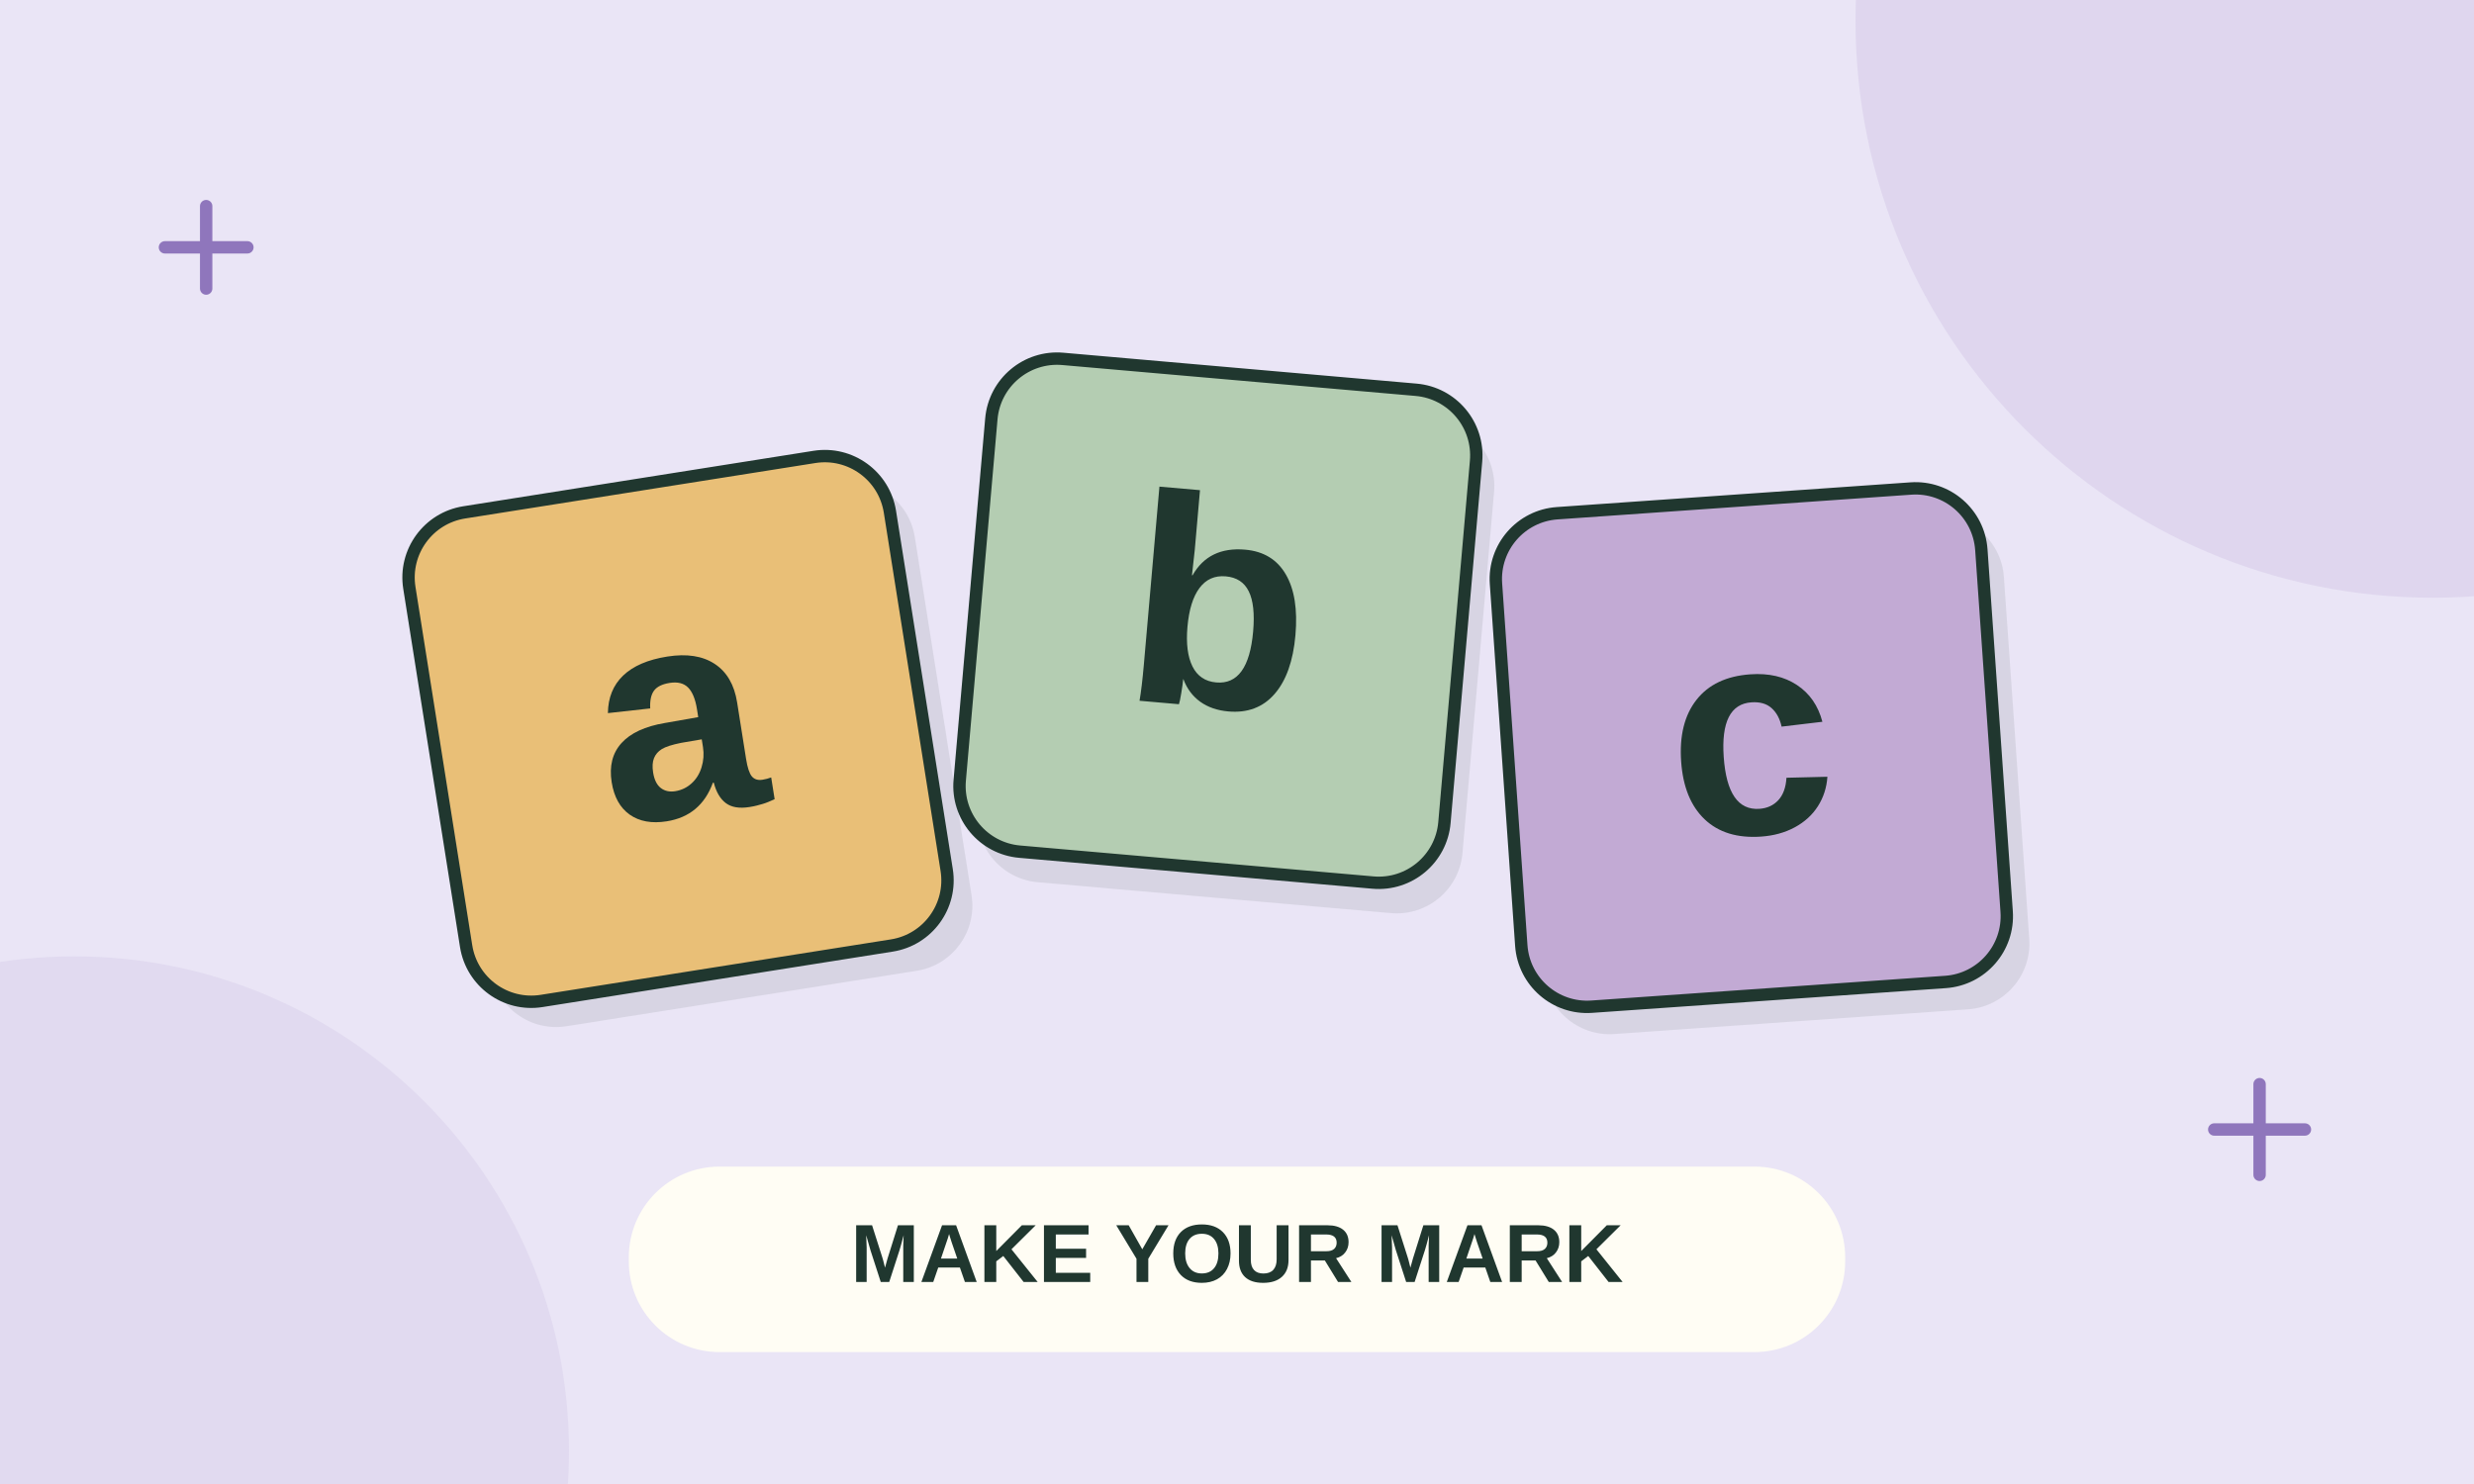
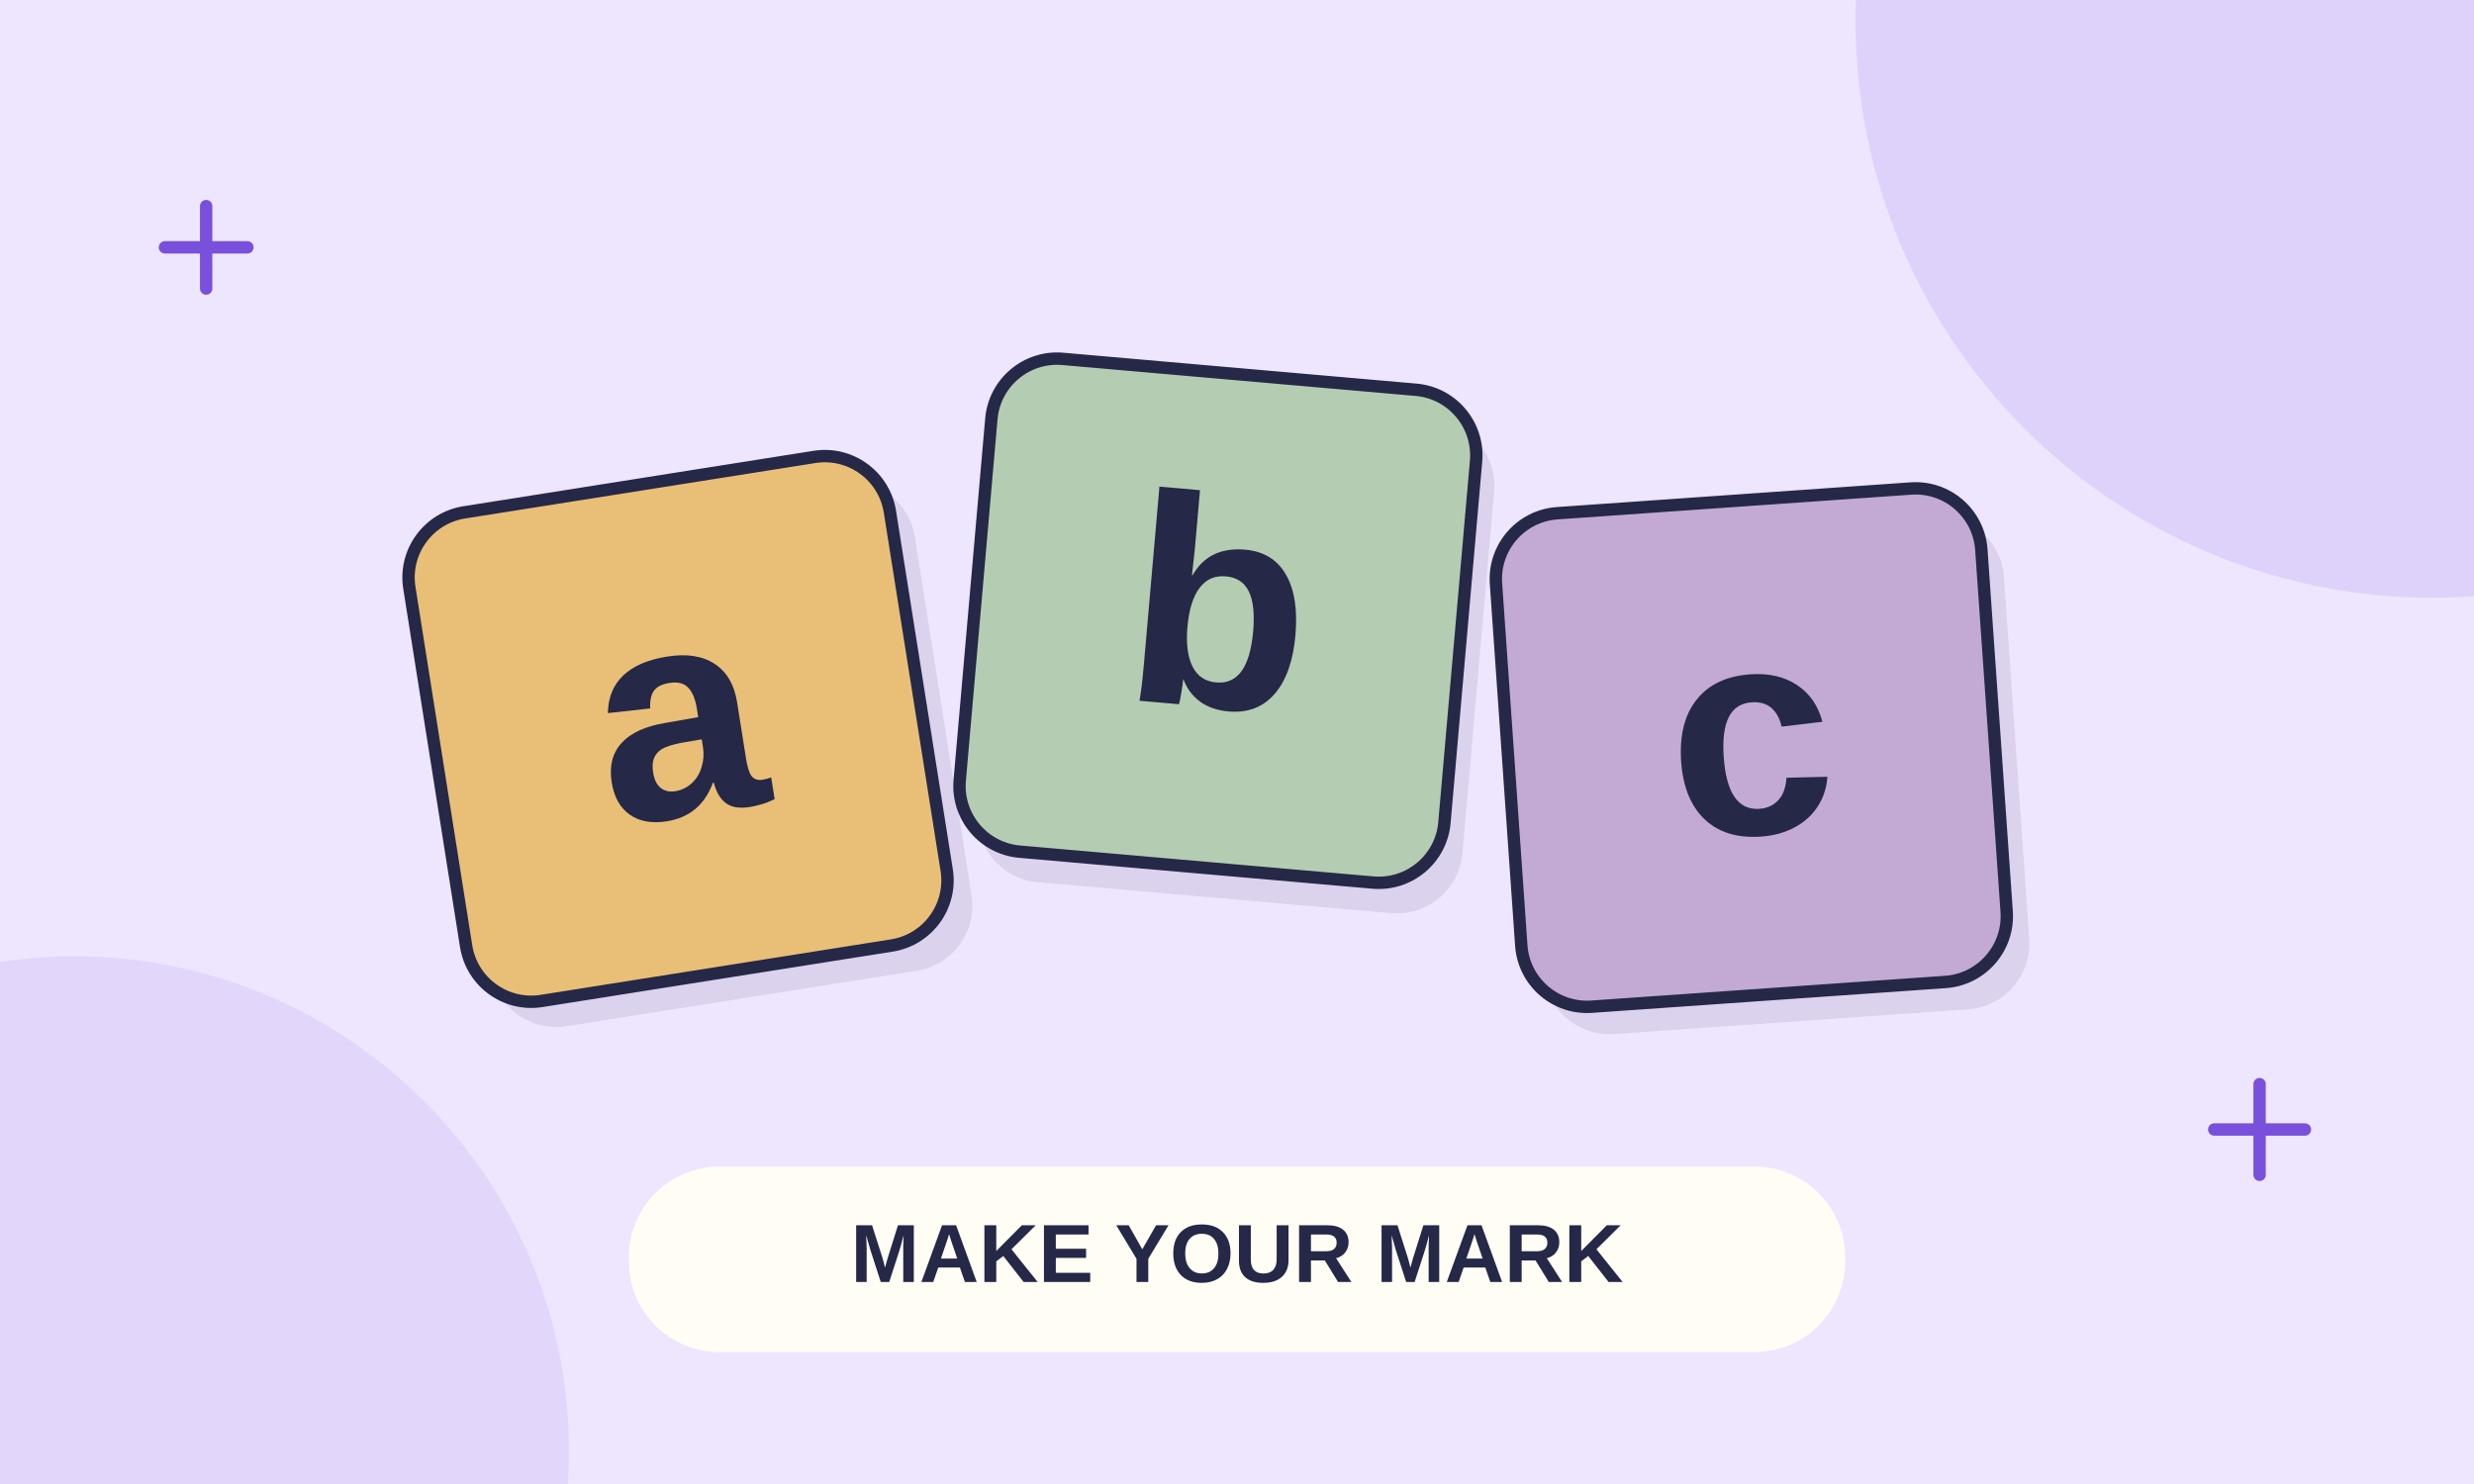
<svg xmlns="http://www.w3.org/2000/svg" width="600" height="360" viewBox="0 0 600 360">
-   <rect width="600" height="360" fill="#eae5f6" />
-   <circle cx="590" cy="5" r="140" fill="#8f76bc20" stroke="none" stroke-width="2" />
-   <circle cx="18" cy="352" r="120" fill="#8f76bc18" stroke="none" stroke-width="2" />
-   <path d="M40 60h20m-10-10v20 M537 274h22m-11-11v22" fill="none" stroke="#8f76bc" stroke-width="3" stroke-linecap="round" stroke-linejoin="round" />
+   <rect width="600" height="360" fill="#eee5ff" />
+   <circle cx="590" cy="5" r="140" fill="#7950db20" stroke="none" stroke-width="2" />
+   <circle cx="18" cy="352" r="120" fill="#7950db18" stroke="none" stroke-width="2" />
+   <path d="M40 60h20m-10-10v20 M537 274h22m-11-11v22" fill="none" stroke="#7950db" stroke-width="3" stroke-linecap="round" stroke-linejoin="round" />
  <g transform="translate(170 180) rotate(-9)">
-     <rect x="-59" y="-57" width="118" height="120" rx="16" fill="#20372f18" stroke="none" stroke-width="2" />
-     <rect x="-64" y="-64" width="118" height="120" rx="16" fill="#e9bf77" stroke="#20372f" stroke-width="3" />
-     <text x="-5" y="17" text-anchor="middle" font-family="Arial, sans-serif" font-size="72" font-weight="800" fill="#20372f">a</text>
+     <rect x="-59" y="-57" width="118" height="120" rx="16" fill="#25284718" stroke="none" stroke-width="2" />
+     <rect x="-64" y="-64" width="118" height="120" rx="16" fill="#e9bf77" stroke="#252847" stroke-width="3" />
+     <text x="-5" y="17" text-anchor="middle" font-family="Arial, sans-serif" font-size="72" font-weight="800" fill="#252847">a</text>
  </g>
  <g transform="translate(300 155) rotate(5)">
-     <rect x="-59" y="-57" width="118" height="120" rx="16" fill="#20372f18" stroke="none" stroke-width="2" />
-     <rect x="-64" y="-64" width="118" height="120" rx="16" fill="#b4cdb2" stroke="#20372f" stroke-width="3" />
-     <text x="-5" y="17" text-anchor="middle" font-family="Arial, sans-serif" font-size="72" font-weight="800" fill="#20372f">b</text>
+     <rect x="-59" y="-57" width="118" height="120" rx="16" fill="#25284718" stroke="none" stroke-width="2" />
+     <rect x="-64" y="-64" width="118" height="120" rx="16" fill="#b4cdb2" stroke="#252847" stroke-width="3" />
+     <text x="-5" y="17" text-anchor="middle" font-family="Arial, sans-serif" font-size="72" font-weight="800" fill="#252847">b</text>
  </g>
  <g transform="translate(430 185) rotate(-4)">
-     <rect x="-59" y="-57" width="118" height="120" rx="16" fill="#20372f18" stroke="none" stroke-width="2" />
-     <rect x="-64" y="-64" width="118" height="120" rx="16" fill="#c2aad4" stroke="#20372f" stroke-width="3" />
-     <text x="-5" y="17" text-anchor="middle" font-family="Arial, sans-serif" font-size="72" font-weight="800" fill="#20372f">c</text>
+     <rect x="-59" y="-57" width="118" height="120" rx="16" fill="#25284718" stroke="none" stroke-width="2" />
+     <rect x="-64" y="-64" width="118" height="120" rx="16" fill="#c2aad4" stroke="#252847" stroke-width="3" />
+     <text x="-5" y="17" text-anchor="middle" font-family="Arial, sans-serif" font-size="72" font-weight="800" fill="#252847">c</text>
  </g>
  <rect x="152.5" y="283" width="295" height="45" rx="22" fill="#fffdf4" stroke="none" stroke-width="2" />
-   <text x="300" y="311" text-anchor="middle" font-family="Arial, sans-serif" font-size="20" font-weight="800" fill="#20372f">MAKE YOUR MARK</text>
+   <text x="300" y="311" text-anchor="middle" font-family="Arial, sans-serif" font-size="20" font-weight="800" fill="#252847">MAKE YOUR MARK</text>
</svg>
